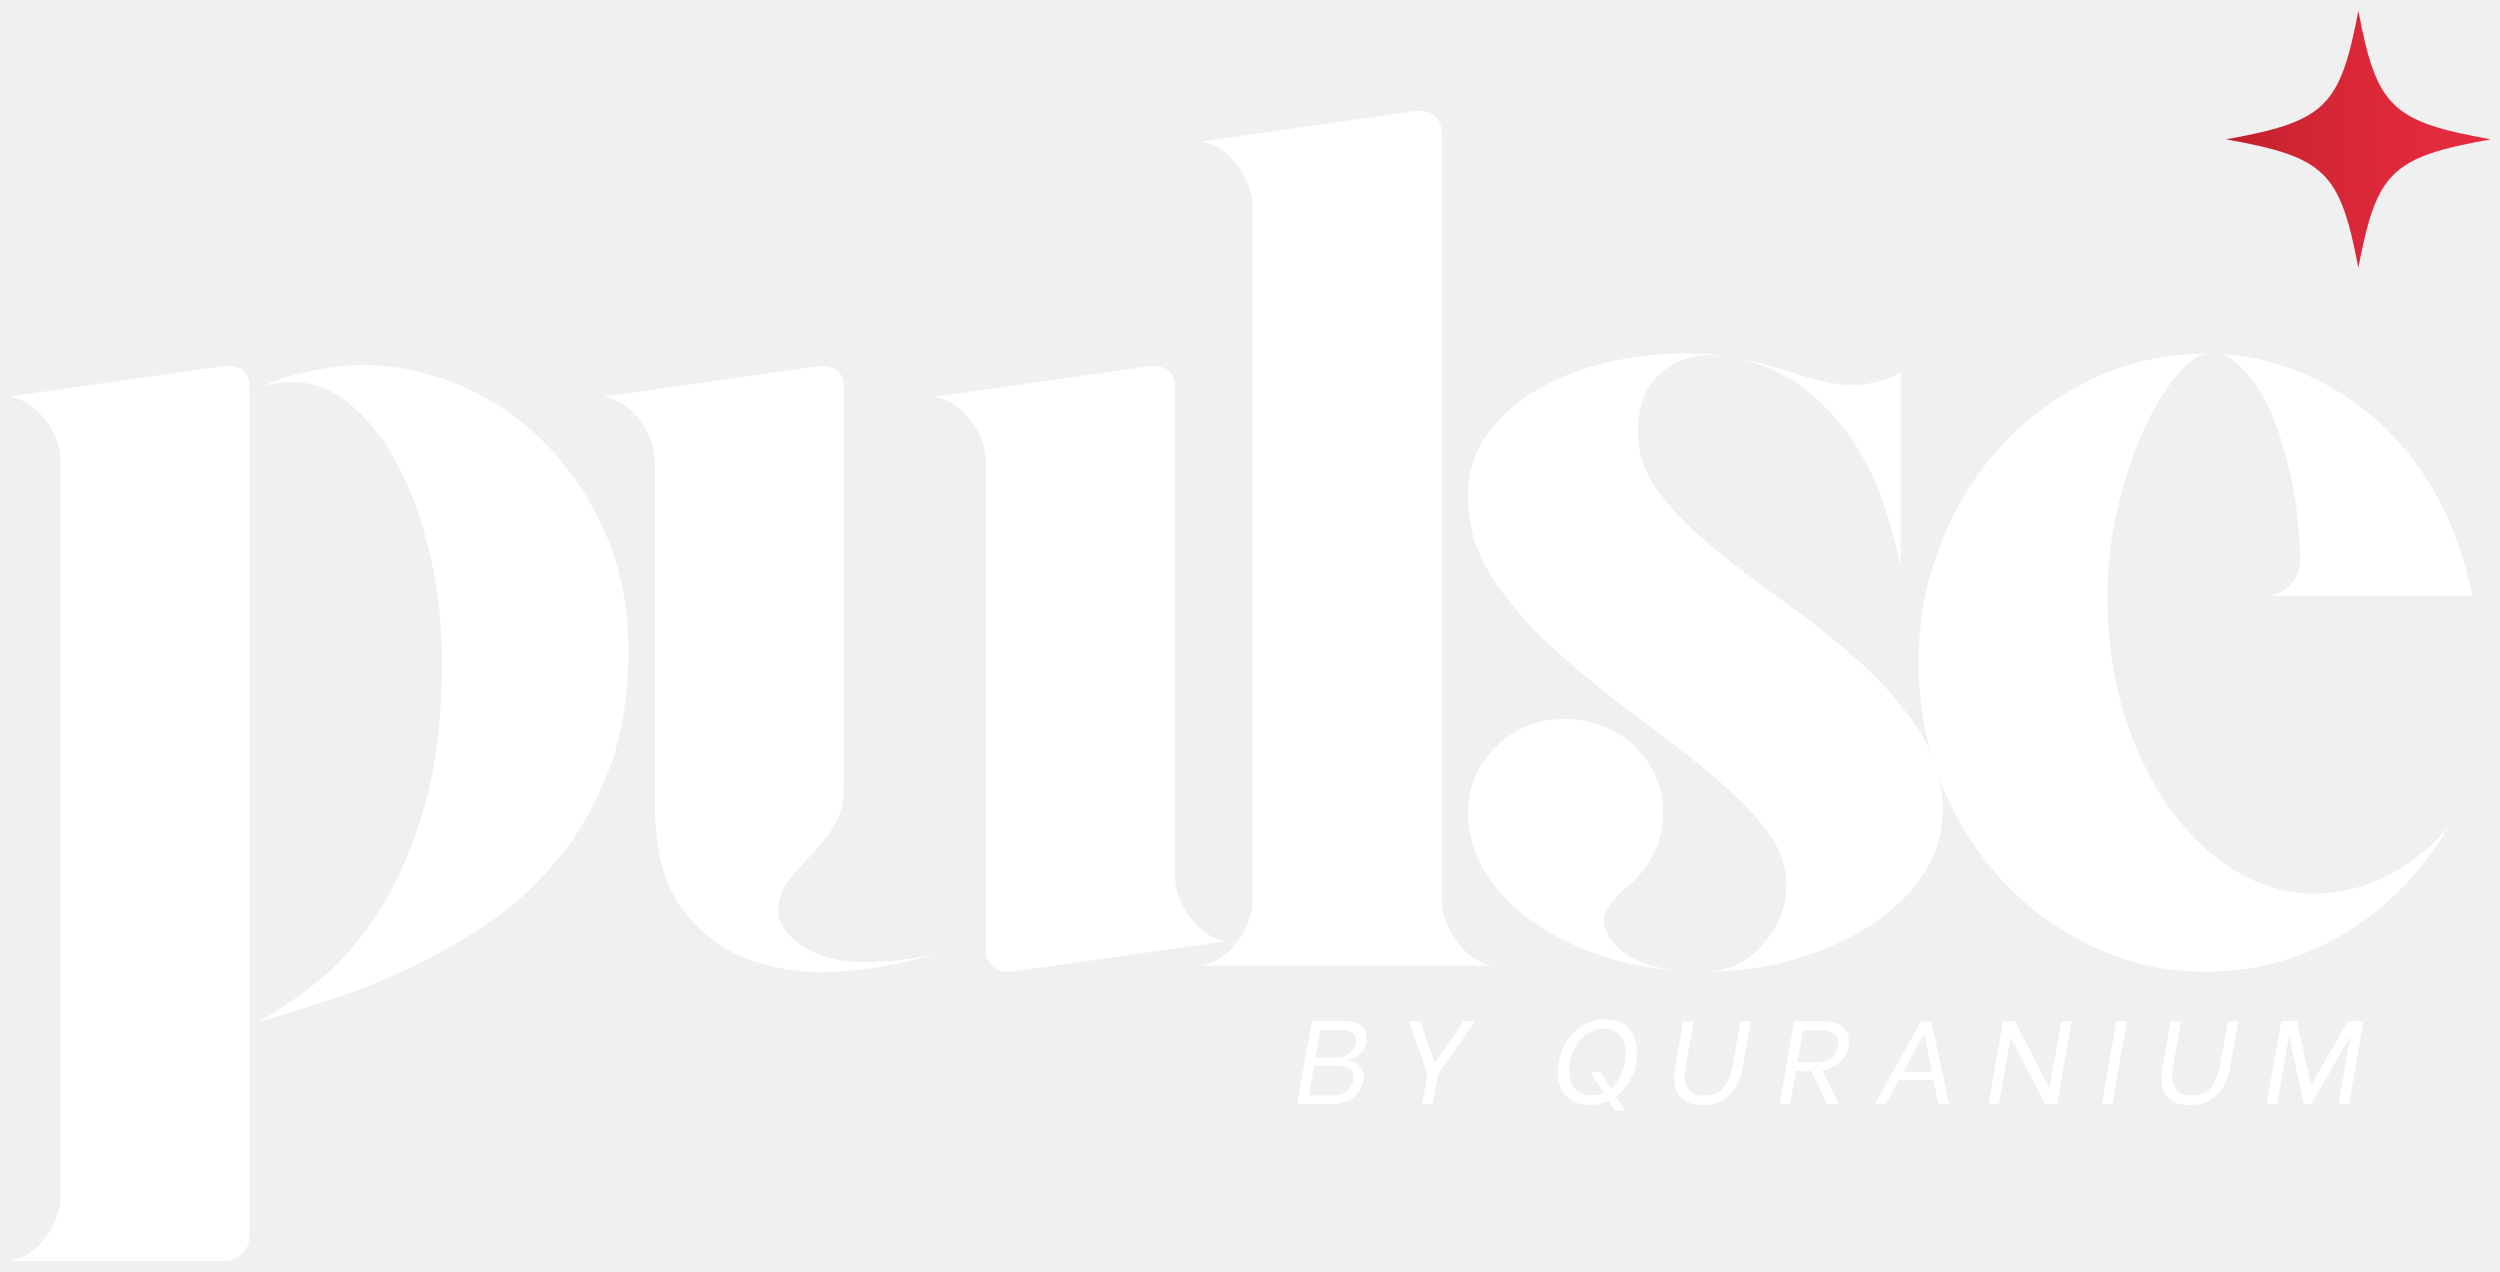
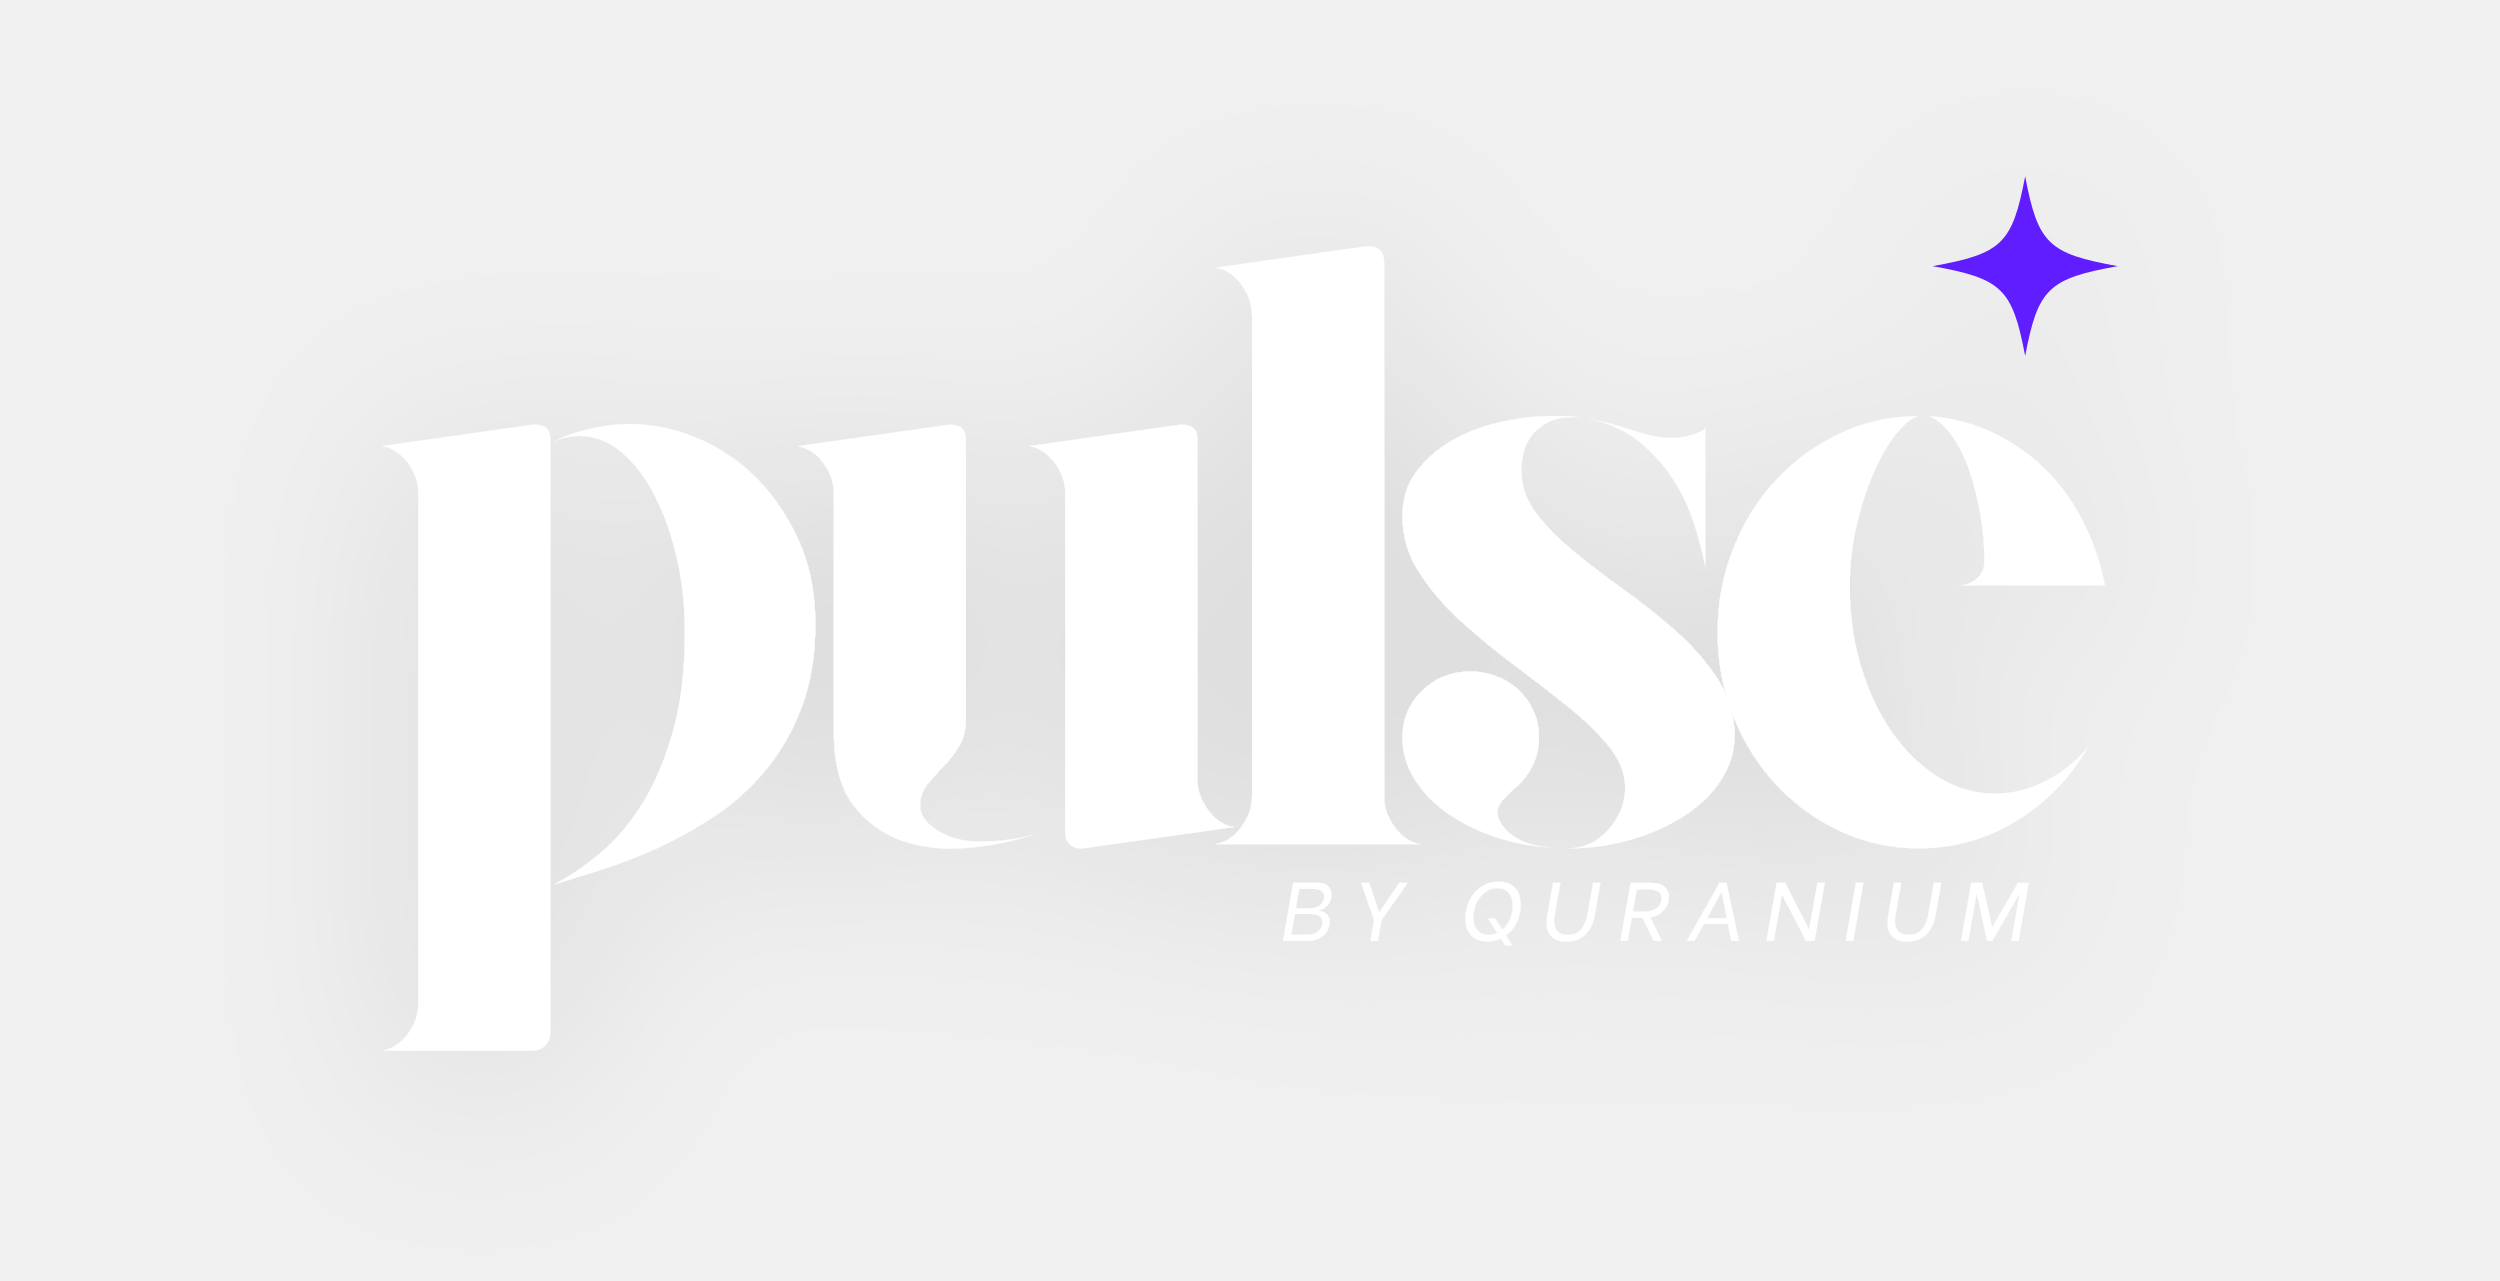
- <svg xmlns="http://www.w3.org/2000/svg" width="228" height="116" viewBox="0 0 228 116" fill="none">
-   <path d="M20.81 33.389C22.11 33.389 22.761 34.019 22.761 35.28V112.68C22.761 113.346 22.528 113.905 22.073 114.346C21.618 114.788 21.043 115.013 20.355 115.013H0.836C2.136 114.788 3.25 114.067 4.17 112.842C5.089 111.617 5.544 110.302 5.544 108.887V42.289C5.544 40.884 5.089 39.559 4.17 38.334C3.25 37.109 2.136 36.389 0.836 36.163L20.467 33.38H20.81V33.389ZM31.025 33.389C34.164 33.091 37.303 33.479 40.441 34.56C43.58 35.641 46.394 37.325 48.882 39.623C51.371 41.929 53.395 44.748 54.965 48.09C56.534 51.432 57.314 55.18 57.314 59.342C57.314 63.504 56.72 67.044 55.531 70.197C54.343 73.35 52.773 76.097 50.823 78.439C48.873 80.781 46.672 82.763 44.221 84.394C41.769 86.024 39.281 87.421 36.755 88.574C34.229 89.727 31.777 90.672 29.409 91.411C27.032 92.15 25.008 92.781 23.327 93.303C25.314 92.258 27.329 90.889 29.354 89.186C31.378 87.484 33.198 85.331 34.805 82.727C36.411 80.133 37.73 77.007 38.761 73.377C39.791 69.737 40.311 65.395 40.311 60.351C40.311 56.936 39.949 53.684 39.225 50.604C38.501 47.523 37.525 44.811 36.3 42.478C35.074 40.136 33.644 38.28 31.991 36.911C30.347 35.542 28.564 34.848 26.651 34.848C25.426 34.848 24.321 35.073 23.327 35.515C25.398 34.479 27.961 33.767 31.016 33.398L31.025 33.389Z" fill="white" />
-   <path d="M70.977 83.061C70.977 84.251 71.72 85.323 73.215 86.286C74.71 87.25 76.558 87.737 78.787 87.737C81.312 87.737 83.606 87.439 85.677 86.845C82.993 87.737 80.124 88.313 77.069 88.575C74.004 88.836 71.191 88.52 68.628 87.629C66.065 86.737 63.938 85.178 62.257 82.953C60.577 80.728 59.731 77.539 59.731 73.377V42.308C59.731 40.903 59.276 39.578 58.357 38.353C57.438 37.128 56.324 36.407 55.023 36.182L74.654 33.399H74.998C76.298 33.399 76.948 34.029 76.948 35.29V71.819C76.948 73.233 76.641 74.422 76.029 75.386C75.416 76.35 74.729 77.224 73.958 78.008C73.187 78.791 72.5 79.566 71.887 80.35C71.274 81.134 70.968 82.043 70.968 83.079L70.977 83.061ZM107.137 79.719C107.137 81.053 107.592 82.359 108.512 83.62C109.431 84.881 110.536 85.629 111.836 85.845L92.205 88.629H91.862C91.323 88.629 90.868 88.439 90.487 88.07C90.106 87.701 89.911 87.25 89.911 86.737V42.299C89.911 40.894 89.456 39.569 88.537 38.344C87.618 37.119 86.513 36.398 85.213 36.173L104.843 33.39H105.187C106.487 33.39 107.137 34.02 107.137 35.281V79.719Z" fill="white" />
-   <path d="M132.846 85.844C133.765 87.105 134.87 87.853 136.179 88.069H109.547C110.847 87.844 111.961 87.105 112.881 85.844C113.8 84.583 114.255 83.286 114.255 81.944V19.02C114.255 17.687 113.8 16.39 112.881 15.12C111.961 13.859 110.847 13.111 109.547 12.895L129.178 10.111H129.521C130.134 10.111 130.608 10.3 130.961 10.67C131.304 11.039 131.481 11.526 131.481 12.12V81.944C131.481 83.277 131.936 84.583 132.855 85.844H132.846Z" fill="white" />
-   <path d="M177.158 73.034C177.306 75.26 176.833 77.322 175.718 79.214C174.604 81.106 173.035 82.745 171.01 84.115C168.986 85.493 166.627 86.583 163.953 87.403C161.269 88.222 158.446 88.628 155.456 88.628C157.527 88.628 159.282 87.808 160.74 86.178C162.188 84.547 162.922 82.727 162.922 80.719C162.922 78.863 162.216 77.061 160.795 75.314C159.375 73.566 157.582 71.827 155.4 70.08C153.218 68.332 150.887 66.54 148.398 64.675C145.91 62.819 143.579 60.891 141.397 58.882C139.215 56.874 137.413 54.766 136.002 52.532C134.581 50.307 133.875 47.892 133.875 45.289C133.875 43.064 134.488 41.136 135.714 39.497C136.939 37.866 138.49 36.506 140.366 35.434C142.242 34.362 144.331 33.56 146.625 33.038C148.919 32.515 151.138 32.254 153.283 32.254H155.177C155.753 32.254 156.347 32.326 156.96 32.479C154.889 32.182 153.116 32.65 151.621 33.875C150.126 35.1 149.383 36.938 149.383 39.389C149.383 41.388 150.033 43.253 151.333 44.956C152.633 46.667 154.277 48.334 156.273 49.964C158.26 51.595 160.424 53.252 162.755 54.919C165.086 56.585 167.286 58.333 169.357 60.153C171.428 61.972 173.183 63.936 174.641 66.053C176.09 68.17 176.935 70.494 177.167 73.016L177.158 73.034ZM146.281 84.169C146.43 85.214 147.098 86.16 148.287 87.006C149.476 87.862 151.138 88.358 153.283 88.511C150.599 88.358 148.101 87.88 145.761 87.06C143.43 86.241 141.378 85.205 139.623 83.944C137.859 82.682 136.466 81.214 135.435 79.547C134.404 77.881 133.884 76.079 133.884 74.142C133.884 71.764 134.748 69.746 136.466 68.071C138.184 66.404 140.273 65.567 142.725 65.567C143.95 65.567 145.111 65.792 146.226 66.233C147.331 66.675 148.296 67.287 149.095 68.071C149.903 68.855 150.534 69.764 150.989 70.8C151.444 71.845 151.676 72.953 151.676 74.142C151.676 75.476 151.389 76.728 150.813 77.872C150.237 79.025 149.457 80.007 148.464 80.827C147.851 81.349 147.312 81.881 146.857 82.439C146.402 82.998 146.207 83.574 146.281 84.169ZM173.369 51.874C173.062 50.243 172.58 48.406 171.939 46.361C171.289 44.316 170.369 42.37 169.181 40.514C167.992 38.659 166.497 37.01 164.705 35.56C162.903 34.11 160.703 33.128 158.102 32.605C159.328 32.83 160.452 33.092 161.492 33.389C162.523 33.686 163.498 33.983 164.417 34.281C165.336 34.578 166.237 34.803 167.11 34.947C167.992 35.1 168.93 35.137 169.924 35.056C170.537 34.983 171.205 34.83 171.93 34.614C172.654 34.389 173.137 34.128 173.36 33.83V51.874H173.369Z" fill="white" />
-   <path d="M211.137 81.493C213.356 81.493 215.538 80.953 217.683 79.881C219.829 78.809 221.704 77.304 223.311 75.367C221.017 79.376 217.916 82.592 214.015 84.997C210.115 87.412 205.825 88.619 201.154 88.619C197.551 88.619 194.171 87.88 190.995 86.394C187.819 84.907 185.043 82.907 182.675 80.376C180.297 77.854 178.431 74.881 177.047 71.467C175.673 68.053 174.977 64.377 174.977 60.441C174.977 56.504 175.664 52.928 177.047 49.468C178.422 46.018 180.297 43.028 182.675 40.505C185.043 37.983 187.819 35.974 190.995 34.488C194.171 33.001 197.56 32.263 201.154 32.263C200.393 32.416 199.492 33.1 198.452 34.326C197.421 35.551 196.446 37.163 195.527 39.172C194.607 41.172 193.827 43.496 193.177 46.136C192.527 48.775 192.202 51.577 192.202 54.54C192.202 58.252 192.704 61.747 193.697 65.008C194.691 68.278 196.047 71.133 197.774 73.584C199.492 76.034 201.507 77.962 203.801 79.376C206.094 80.79 208.546 81.493 211.146 81.493H211.137ZM209.762 51.315C209.762 49.09 209.567 46.919 209.187 44.802C208.806 42.685 208.304 40.776 207.692 39.064C207.079 37.361 206.336 35.911 205.454 34.722C204.571 33.533 203.634 32.713 202.64 32.272C205.546 32.497 208.267 33.2 210.793 34.389C213.319 35.578 215.575 37.136 217.563 39.064C219.55 40.992 221.212 43.262 222.559 45.856C223.896 48.46 224.871 51.279 225.484 54.324H206.54C207.385 54.324 208.128 54.027 208.778 53.432C209.428 52.838 209.753 52.135 209.753 51.315H209.762Z" fill="white" />
-   <path d="M119.614 93.123H122.734C123.393 93.123 123.876 93.276 124.174 93.573C124.471 93.88 124.629 94.249 124.629 94.691C124.629 95.069 124.536 95.411 124.359 95.699C124.174 95.988 123.96 96.213 123.709 96.384C123.458 96.546 123.226 96.654 123.022 96.699L123.003 96.762C123.171 96.78 123.366 96.835 123.579 96.934C123.793 97.033 123.979 97.186 124.146 97.402C124.313 97.618 124.387 97.879 124.387 98.204C124.387 98.627 124.266 99.032 124.034 99.42C123.802 99.807 123.468 100.113 123.041 100.348C122.613 100.582 122.131 100.699 121.601 100.699H118.305L119.633 93.132L119.614 93.123ZM121.471 99.906C122.066 99.906 122.539 99.753 122.901 99.456C123.254 99.15 123.44 98.744 123.44 98.231C123.44 97.852 123.301 97.591 123.022 97.429C122.743 97.267 122.391 97.186 121.973 97.186H119.846L119.363 99.906H121.481H121.471ZM121.861 96.447C122.214 96.447 122.521 96.384 122.799 96.249C123.078 96.114 123.291 95.934 123.449 95.69C123.607 95.456 123.681 95.186 123.681 94.889C123.681 94.546 123.551 94.303 123.301 94.15C123.05 93.997 122.716 93.916 122.326 93.916H120.422L119.967 96.447H121.871H121.861Z" fill="white" />
-   <path d="M129.699 100.708L130.182 97.96L128.492 93.132H129.542L130.814 96.915H130.888L133.488 93.132H134.537L131.157 97.96L130.674 100.699H129.709L129.699 100.708Z" fill="white" />
-   <path d="M148.772 98.286C148.428 98.997 147.964 99.565 147.379 99.997L148.215 101.303H147.286L146.71 100.394C146.19 100.646 145.624 100.772 145.002 100.772C144.055 100.772 143.34 100.502 142.838 99.97C142.337 99.439 142.086 98.718 142.086 97.817C142.086 96.916 142.272 96.097 142.652 95.358C143.024 94.619 143.544 94.034 144.203 93.61C144.862 93.178 145.587 92.971 146.385 92.971C147.323 92.971 148.038 93.241 148.54 93.772C149.041 94.313 149.292 95.034 149.292 95.943C149.292 96.79 149.125 97.574 148.781 98.286H148.772ZM146.255 99.664L145.048 97.781H145.977L146.915 99.24C147.333 98.898 147.658 98.439 147.899 97.88C148.141 97.322 148.261 96.718 148.261 96.061C148.261 95.367 148.085 94.817 147.732 94.421C147.379 94.016 146.878 93.817 146.237 93.817C145.661 93.817 145.141 93.989 144.667 94.331C144.194 94.673 143.813 95.142 143.535 95.727C143.256 96.322 143.117 96.961 143.117 97.664C143.117 98.367 143.293 98.889 143.646 99.294C143.999 99.7 144.5 99.898 145.16 99.898C145.531 99.898 145.903 99.817 146.265 99.664H146.255Z" fill="white" />
-   <path d="M153.339 100.149C152.903 99.717 152.68 99.104 152.68 98.303C152.68 98.032 152.708 97.726 152.773 97.366L153.515 93.132H154.463L153.72 97.339C153.664 97.654 153.645 97.915 153.645 98.104C153.645 98.609 153.775 99.032 154.035 99.384C154.295 99.726 154.76 99.906 155.419 99.906C156.264 99.906 156.877 99.636 157.248 99.104C157.62 98.573 157.871 97.987 157.991 97.339L158.734 93.132H159.681L158.939 97.366C158.744 98.465 158.335 99.302 157.694 99.897C157.053 100.492 156.255 100.789 155.271 100.789C154.425 100.789 153.785 100.573 153.339 100.149Z" fill="white" />
-   <path d="M168.322 96.168C168.136 96.537 167.858 96.852 167.496 97.105C167.133 97.357 166.697 97.537 166.196 97.627L167.709 100.699H166.651L165.183 97.681H163.781L163.261 100.699H162.305L163.633 93.132H166.288C167.096 93.132 167.691 93.312 168.062 93.663C168.434 94.024 168.629 94.465 168.629 94.997C168.629 95.411 168.536 95.798 168.341 96.168H168.322ZM167.078 96.393C167.468 96.069 167.663 95.645 167.663 95.105C167.663 94.69 167.505 94.393 167.189 94.222C166.873 94.051 166.474 93.97 166.001 93.97H164.431L163.92 96.879H165.49C166.158 96.879 166.688 96.717 167.078 96.402V96.393Z" fill="white" />
-   <path d="M176.345 98.492H173.17L171.953 100.699H170.969L175.222 93.132H176.132L177.757 100.699H176.773L176.327 98.492H176.345ZM176.197 97.744L175.51 94.321H175.463L173.578 97.744H176.197Z" fill="white" />
-   <path d="M182.689 93.123H183.766L186.877 99.195H186.914L187.991 93.123H188.938L187.61 100.69H186.515L183.404 94.7H183.357L182.299 100.69H181.352L182.679 93.123H182.689Z" fill="white" />
-   <path d="M193.015 93.123H193.981L192.653 100.69H191.688L193.015 93.123Z" fill="white" />
-   <path d="M197.784 100.149C197.348 99.717 197.125 99.104 197.125 98.303C197.125 98.032 197.153 97.726 197.218 97.366L197.961 93.132H198.908L198.165 97.339C198.109 97.654 198.091 97.915 198.091 98.104C198.091 98.609 198.221 99.032 198.481 99.384C198.741 99.726 199.205 99.906 199.864 99.906C200.709 99.906 201.322 99.636 201.694 99.104C202.065 98.573 202.316 97.987 202.437 97.339L203.18 93.132H204.127L203.384 97.366C203.189 98.465 202.78 99.302 202.14 99.897C201.499 100.492 200.7 100.789 199.716 100.789C198.871 100.789 198.23 100.573 197.784 100.149Z" fill="white" />
-   <path d="M208.056 93.123H209.467L210.758 98.915H210.795L214.138 93.123H215.55L214.222 100.69H213.275L214.352 94.564H214.306L210.805 100.69H210.117L208.79 94.564H208.743L207.666 100.69H206.719L208.047 93.123H208.056Z" fill="white" />
-   <path d="M227.163 12.706C218.099 14.328 216.753 15.634 215.081 24.426C213.41 15.634 212.063 14.328 203 12.706C212.063 11.085 213.41 9.778 215.081 0.986C216.753 9.778 218.099 11.085 227.163 12.706Z" fill="url(#paint0_linear_1735_1364)" />
+ <svg xmlns="http://www.w3.org/2000/svg" width="326" height="167" viewBox="0 0 326 167" fill="none">
+   <g filter="url(#filter0_d_4908_416)">
+     <path d="M69.814 55.389C71.114 55.389 71.764 56.02 71.764 57.281V134.68C71.764 135.347 71.531 135.905 71.076 136.347C70.621 136.788 70.046 137.013 69.359 137.013H49.839C51.139 136.788 52.254 136.068 53.173 134.842C54.092 133.617 54.547 132.302 54.547 130.888V64.289C54.547 62.884 54.092 61.56 53.173 60.335C52.254 59.11 51.139 58.389 49.839 58.164L69.47 55.38H69.814V55.389ZM80.028 55.389C83.167 55.092 86.306 55.479 89.444 56.56C92.583 57.641 95.397 59.326 97.885 61.623C100.374 63.929 102.399 66.749 103.968 70.091C105.537 73.433 106.317 77.18 106.317 81.342C106.317 85.504 105.723 89.044 104.534 92.197C103.346 95.35 101.776 98.098 99.826 100.44C97.876 102.782 95.675 104.764 93.224 106.394C90.772 108.025 88.284 109.421 85.758 110.574C83.232 111.727 80.781 112.673 78.412 113.412C76.035 114.15 74.011 114.781 72.33 115.303C74.317 114.258 76.332 112.889 78.357 111.187C80.381 109.484 82.201 107.331 83.808 104.728C85.414 102.133 86.733 99.007 87.764 95.377C88.794 91.738 89.314 87.396 89.314 82.351C89.314 78.937 88.952 75.685 88.228 72.604C87.504 69.523 86.529 66.812 85.303 64.479C84.077 62.136 82.647 60.281 80.994 58.911C79.35 57.542 77.567 56.849 75.654 56.849C74.429 56.849 73.324 57.074 72.33 57.515C74.401 56.479 76.964 55.767 80.019 55.398L80.028 55.389Z" fill="white" />
+     <path d="M119.978 105.061C119.978 106.251 120.721 107.323 122.216 108.286C123.711 109.25 125.559 109.737 127.788 109.737C130.314 109.737 132.607 109.439 134.678 108.845C131.995 109.737 129.125 110.313 126.07 110.575C123.006 110.836 120.192 110.52 117.629 109.629C115.066 108.737 112.939 107.178 111.259 104.953C109.578 102.728 108.733 99.539 108.733 95.377V64.308C108.733 62.903 108.278 61.578 107.358 60.353C106.439 59.128 105.325 58.407 104.025 58.182L123.656 55.399H123.999C125.299 55.399 125.949 56.029 125.949 57.29V93.819C125.949 95.233 125.643 96.422 125.03 97.386C124.417 98.35 123.73 99.224 122.959 100.008C122.188 100.791 121.501 101.566 120.888 102.35C120.276 103.134 119.969 104.043 119.969 105.079L119.978 105.061ZM156.139 101.719C156.139 103.053 156.594 104.359 157.513 105.62C158.432 106.881 159.537 107.629 160.837 107.845L141.206 110.629H140.863C140.324 110.629 139.869 110.439 139.488 110.07C139.108 109.701 138.913 109.25 138.913 108.737V64.299C138.913 62.894 138.458 61.569 137.538 60.344C136.619 59.119 135.514 58.398 134.214 58.173L153.845 55.39H154.188C155.488 55.39 156.139 56.02 156.139 57.281V101.719Z" fill="white" />
+     <path d="M181.852 107.844C182.771 109.105 183.876 109.853 185.185 110.069H158.553C159.853 109.844 160.967 109.105 161.887 107.844C162.806 106.583 163.261 105.286 163.261 103.944V41.02C163.261 39.687 162.806 38.39 161.887 37.12C160.967 35.859 159.853 35.111 158.553 34.895L178.184 32.111H178.527C179.14 32.111 179.614 32.3 179.967 32.67C180.31 33.039 180.487 33.526 180.487 34.12V103.944C180.487 105.277 180.942 106.583 181.861 107.844H181.852Z" fill="white" />
+     <path d="M226.164 95.034C226.312 97.26 225.839 99.322 224.724 101.214C223.61 103.106 222.041 104.745 220.016 106.115C217.992 107.493 215.633 108.583 212.959 109.403C210.275 110.222 207.452 110.628 204.462 110.628C206.533 110.628 208.288 109.808 209.746 108.178C211.195 106.547 211.928 104.727 211.928 102.719C211.928 100.863 211.222 99.061 209.802 97.314C208.381 95.566 206.589 93.827 204.406 92.08C202.224 90.332 199.893 88.54 197.405 86.675C194.916 84.819 192.585 82.891 190.403 80.882C188.221 78.874 186.419 76.766 185.008 74.532C183.587 72.307 182.881 69.892 182.881 67.289C182.881 65.064 183.494 63.136 184.72 61.497C185.946 59.866 187.496 58.506 189.372 57.434C191.248 56.362 193.337 55.56 195.631 55.038C197.925 54.515 200.144 54.254 202.289 54.254H204.183C204.759 54.254 205.354 54.326 205.966 54.479C203.896 54.182 202.122 54.65 200.627 55.875C199.132 57.1 198.389 58.938 198.389 61.389C198.389 63.388 199.039 65.253 200.339 66.956C201.639 68.667 203.283 70.334 205.279 71.964C207.266 73.595 209.43 75.252 211.761 76.919C214.092 78.585 216.293 80.333 218.363 82.153C220.434 83.972 222.189 85.936 223.647 88.053C225.096 90.17 225.941 92.494 226.173 95.016L226.164 95.034ZM195.287 106.169C195.436 107.214 196.105 108.16 197.293 109.006C198.482 109.862 200.144 110.358 202.289 110.511C199.605 110.358 197.107 109.88 194.767 109.06C192.437 108.241 190.384 107.205 188.629 105.944C186.865 104.682 185.472 103.214 184.441 101.547C183.41 99.881 182.89 98.079 182.89 96.142C182.89 93.764 183.754 91.746 185.472 90.071C187.19 88.404 189.279 87.567 191.731 87.567C192.957 87.567 194.117 87.792 195.232 88.233C196.337 88.675 197.302 89.287 198.101 90.071C198.909 90.855 199.54 91.764 199.995 92.8C200.45 93.845 200.683 94.953 200.683 96.142C200.683 97.476 200.395 98.728 199.819 99.872C199.243 101.025 198.463 102.007 197.47 102.827C196.857 103.349 196.318 103.881 195.863 104.439C195.408 104.998 195.213 105.574 195.287 106.169ZM222.375 73.874C222.069 72.243 221.586 70.406 220.945 68.361C220.295 66.316 219.376 64.37 218.187 62.514C216.998 60.659 215.503 59.01 213.711 57.56C211.91 56.11 209.709 55.128 207.109 54.605C208.334 54.83 209.458 55.092 210.498 55.389C211.529 55.686 212.504 55.983 213.423 56.281C214.342 56.578 215.243 56.803 216.116 56.947C216.998 57.1 217.936 57.137 218.93 57.056C219.543 56.983 220.211 56.83 220.936 56.614C221.66 56.389 222.143 56.128 222.366 55.83V73.874H222.375Z" fill="white" />
+     <path d="M260.144 103.493C262.363 103.493 264.545 102.953 266.69 101.881C268.835 100.809 270.711 99.304 272.318 97.367C270.024 101.376 266.922 104.592 263.022 106.997C259.122 109.412 254.832 110.619 250.161 110.619C246.558 110.619 243.178 109.88 240.002 108.394C236.826 106.907 234.05 104.907 231.682 102.376C229.304 99.854 227.438 96.881 226.054 93.467C224.68 90.053 223.983 86.377 223.983 82.441C223.983 78.504 224.671 74.928 226.054 71.469C227.429 68.018 229.304 65.028 231.682 62.505C234.05 59.983 236.826 57.974 240.002 56.488C243.178 55.001 246.567 54.263 250.161 54.263C249.4 54.416 248.499 55.1 247.459 56.326C246.428 57.551 245.453 59.163 244.534 61.172C243.614 63.172 242.834 65.496 242.184 68.135C241.534 70.775 241.209 73.576 241.209 76.54C241.209 80.252 241.711 83.747 242.704 87.008C243.698 90.278 245.054 93.133 246.781 95.584C248.499 98.034 250.514 99.962 252.808 101.376C255.101 102.79 257.553 103.493 260.153 103.493H260.144ZM258.769 73.315C258.769 71.09 258.574 68.919 258.193 66.802C257.813 64.685 257.311 62.776 256.698 61.064C256.086 59.361 255.343 57.911 254.46 56.722C253.578 55.533 252.64 54.713 251.647 54.272C254.553 54.497 257.274 55.2 259.8 56.389C262.326 57.578 264.582 59.136 266.57 61.064C268.557 62.992 270.219 65.262 271.565 67.856C272.903 70.46 273.878 73.279 274.491 76.324H255.547C256.392 76.324 257.135 76.027 257.785 75.432C258.435 74.838 258.76 74.135 258.76 73.315H258.769Z" fill="white" />
+     <path d="M168.618 115.124H171.738C172.397 115.124 172.88 115.277 173.177 115.574C173.474 115.88 173.632 116.25 173.632 116.691C173.632 117.069 173.539 117.412 173.363 117.7C173.177 117.988 172.963 118.213 172.713 118.385C172.462 118.547 172.23 118.655 172.026 118.7L172.007 118.763C172.174 118.781 172.369 118.835 172.583 118.934C172.796 119.033 172.982 119.186 173.149 119.402C173.316 119.619 173.391 119.88 173.391 120.204C173.391 120.628 173.27 121.033 173.038 121.42C172.806 121.808 172.471 122.114 172.044 122.348C171.617 122.582 171.134 122.7 170.605 122.7H167.308L168.636 115.133L168.618 115.124ZM170.475 121.907C171.069 121.907 171.543 121.754 171.905 121.456C172.258 121.15 172.443 120.745 172.443 120.231C172.443 119.853 172.304 119.592 172.026 119.43C171.747 119.267 171.394 119.186 170.976 119.186H168.85L168.367 121.907H170.484H170.475ZM170.865 118.448C171.218 118.448 171.524 118.385 171.803 118.249C172.081 118.114 172.295 117.934 172.453 117.691C172.611 117.457 172.685 117.186 172.685 116.889C172.685 116.547 172.555 116.304 172.304 116.15C172.053 115.997 171.719 115.916 171.329 115.916H169.425L168.97 118.448H170.874H170.865Z" fill="white" />
+     <path d="M178.701 122.708L179.184 119.961L177.494 115.132H178.543L179.816 118.916H179.89L182.49 115.132H183.539L180.159 119.961L179.676 122.699H178.711L178.701 122.708Z" fill="white" />
+     <path d="M197.775 120.286C197.432 120.997 196.967 121.565 196.382 121.997L197.218 123.303H196.29L195.714 122.394C195.194 122.646 194.627 122.772 194.005 122.772C193.058 122.772 192.343 122.502 191.842 121.97C191.34 121.439 191.089 120.718 191.089 119.817C191.089 118.916 191.275 118.097 191.656 117.358C192.027 116.619 192.547 116.034 193.207 115.61C193.866 115.178 194.59 114.971 195.389 114.971C196.327 114.971 197.042 115.241 197.543 115.772C198.045 116.313 198.295 117.034 198.295 117.943C198.295 118.79 198.128 119.574 197.785 120.286H197.775ZM195.259 121.664L194.052 119.781H194.98L195.918 121.24C196.336 120.898 196.661 120.439 196.902 119.88C197.144 119.322 197.265 118.718 197.265 118.061C197.265 117.367 197.088 116.817 196.735 116.421C196.382 116.016 195.881 115.817 195.24 115.817C194.665 115.817 194.144 115.989 193.671 116.331C193.197 116.673 192.817 117.142 192.538 117.727C192.259 118.322 192.12 118.961 192.12 119.664C192.12 120.367 192.297 120.889 192.649 121.295C193.002 121.7 193.504 121.898 194.163 121.898C194.535 121.898 194.906 121.817 195.268 121.664H195.259Z" fill="white" />
+     <path d="M202.344 122.15C201.908 121.717 201.685 121.105 201.685 120.303C201.685 120.033 201.713 119.727 201.778 119.366L202.52 115.132H203.468L202.725 119.339C202.669 119.654 202.65 119.916 202.65 120.105C202.65 120.609 202.78 121.033 203.04 121.384C203.3 121.726 203.765 121.907 204.424 121.907C205.269 121.907 205.882 121.636 206.253 121.105C206.625 120.573 206.876 119.988 206.996 119.339L207.739 115.132H208.686L207.944 119.366C207.749 120.465 207.34 121.303 206.699 121.898C206.058 122.492 205.26 122.789 204.276 122.789C203.43 122.789 202.79 122.573 202.344 122.15Z" fill="white" />
+     <path d="M217.324 118.168C217.138 118.537 216.86 118.853 216.497 119.105C216.135 119.357 215.699 119.537 215.197 119.627L216.711 122.699H215.652L214.185 119.682H212.783L212.263 122.699H211.307L212.634 115.132H215.29C216.098 115.132 216.692 115.312 217.064 115.664C217.435 116.024 217.63 116.466 217.63 116.997C217.63 117.411 217.538 117.799 217.343 118.168H217.324ZM216.08 118.393C216.47 118.069 216.665 117.646 216.665 117.105C216.665 116.691 216.507 116.393 216.191 116.222C215.875 116.051 215.476 115.97 215.002 115.97H213.433L212.922 118.88H214.492C215.16 118.88 215.69 118.718 216.08 118.402V118.393Z" fill="white" />
+     <path d="M225.347 120.492H222.171L220.955 122.699H219.97L224.223 115.132H225.133L226.758 122.699H225.774L225.328 120.492H225.347ZM225.198 119.745L224.511 116.321H224.465L222.58 119.745H225.198Z" fill="white" />
+     <path d="M231.69 115.124H232.768L235.878 121.195H235.916L236.993 115.124H237.94L236.612 122.691H235.516L232.405 116.7H232.359L231.3 122.691H230.353L231.681 115.124H231.69Z" fill="white" />
+     <path d="M242.015 115.124H242.981L241.653 122.691H240.687L242.015 115.124Z" fill="white" />
+     <path d="M246.79 122.15C246.354 121.717 246.131 121.105 246.131 120.303C246.131 120.033 246.159 119.727 246.224 119.366L246.967 115.132H247.914L247.171 119.339C247.115 119.654 247.097 119.916 247.097 120.105C247.097 120.609 247.227 121.033 247.487 121.384C247.747 121.726 248.211 121.907 248.87 121.907C249.715 121.907 250.328 121.636 250.7 121.105C251.071 120.573 251.322 119.988 251.443 119.339L252.185 115.132H253.133L252.39 119.366C252.195 120.465 251.786 121.303 251.145 121.898C250.505 122.492 249.706 122.789 248.722 122.789C247.877 122.789 247.236 122.573 246.79 122.15Z" fill="white" />
+     <path d="M257.058 115.124H258.469L259.76 120.916H259.797L263.14 115.124H264.552L263.224 122.691H262.277L263.354 116.565H263.307L259.807 122.691H259.119L257.792 116.565H257.745L256.668 122.691H255.721L257.049 115.124H257.058Z" fill="white" />
+     <path d="M276.162 34.706C267.099 36.328 265.752 37.634 264.081 46.426C262.409 37.634 261.063 36.328 251.999 34.706C261.063 33.085 262.409 31.778 264.081 22.986C265.752 31.778 267.099 33.085 276.162 34.706Z" fill="#601DFF" />
+   </g>
  <defs>
-     <linearGradient id="paint0_linear_1735_1364" x1="203" y1="12.706" x2="227.163" y2="12.706" gradientUnits="userSpaceOnUse">
-       <stop stop-color="#C1202B" />
-       <stop offset="0.32" stop-color="#D32635" />
-       <stop offset="0.68" stop-color="#E02A3C" />
-       <stop offset="1" stop-color="#E52C3F" />
-     </linearGradient>
+     <filter id="filter0_d_4908_416" x="23.642" y="0.064" width="278.717" height="166.421" filterUnits="userSpaceOnUse" color-interpolation-filters="sRGB">
+       <feFlood flood-opacity="0" result="BackgroundImageFix" />
+       <feColorMatrix in="SourceAlpha" type="matrix" values="0 0 0 0 0 0 0 0 0 0 0 0 0 0 0 0 0 0 127 0" result="hardAlpha" />
+       <feOffset dy="3.275" />
+       <feGaussianBlur stdDeviation="13.098" />
+       <feComposite in2="hardAlpha" operator="out" />
+       <feColorMatrix type="matrix" values="0 0 0 0 0 0 0 0 0 0 0 0 0 0 0 0 0 0 0.1 0" />
+       <feBlend mode="normal" in2="BackgroundImageFix" result="effect1_dropShadow_4908_416" />
+       <feBlend mode="normal" in="SourceGraphic" in2="effect1_dropShadow_4908_416" result="shape" />
+     </filter>
  </defs>
</svg>
